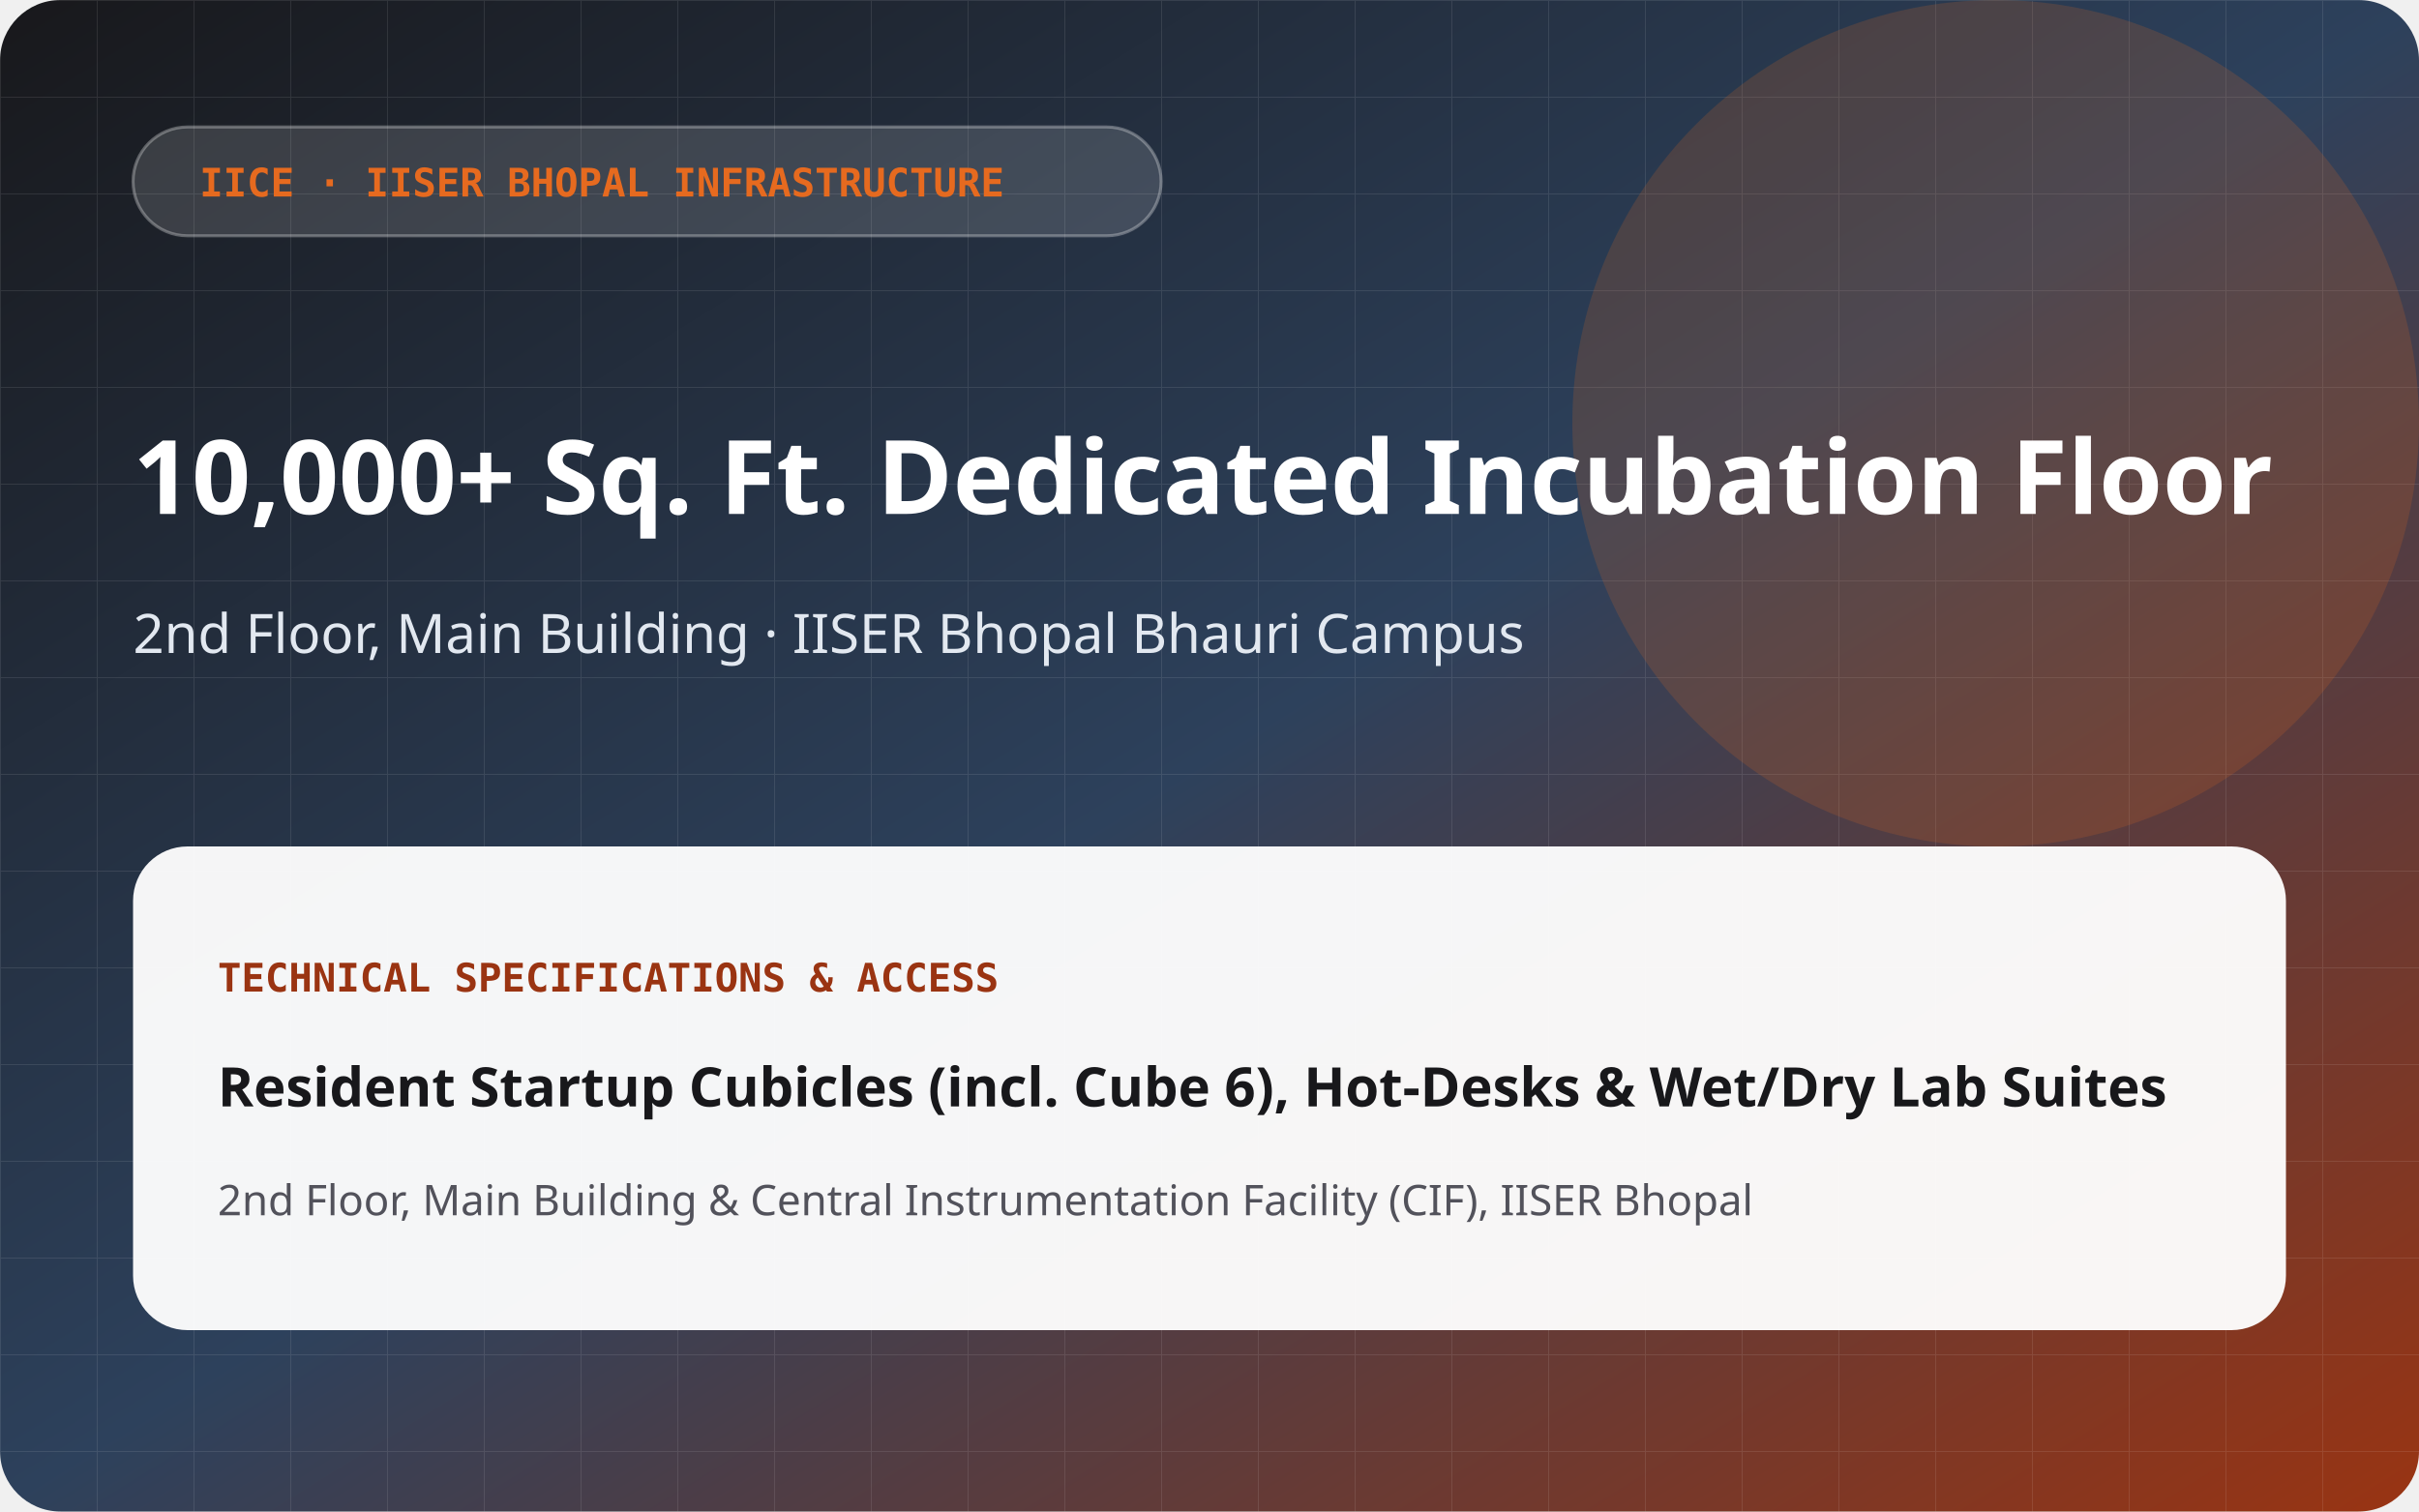
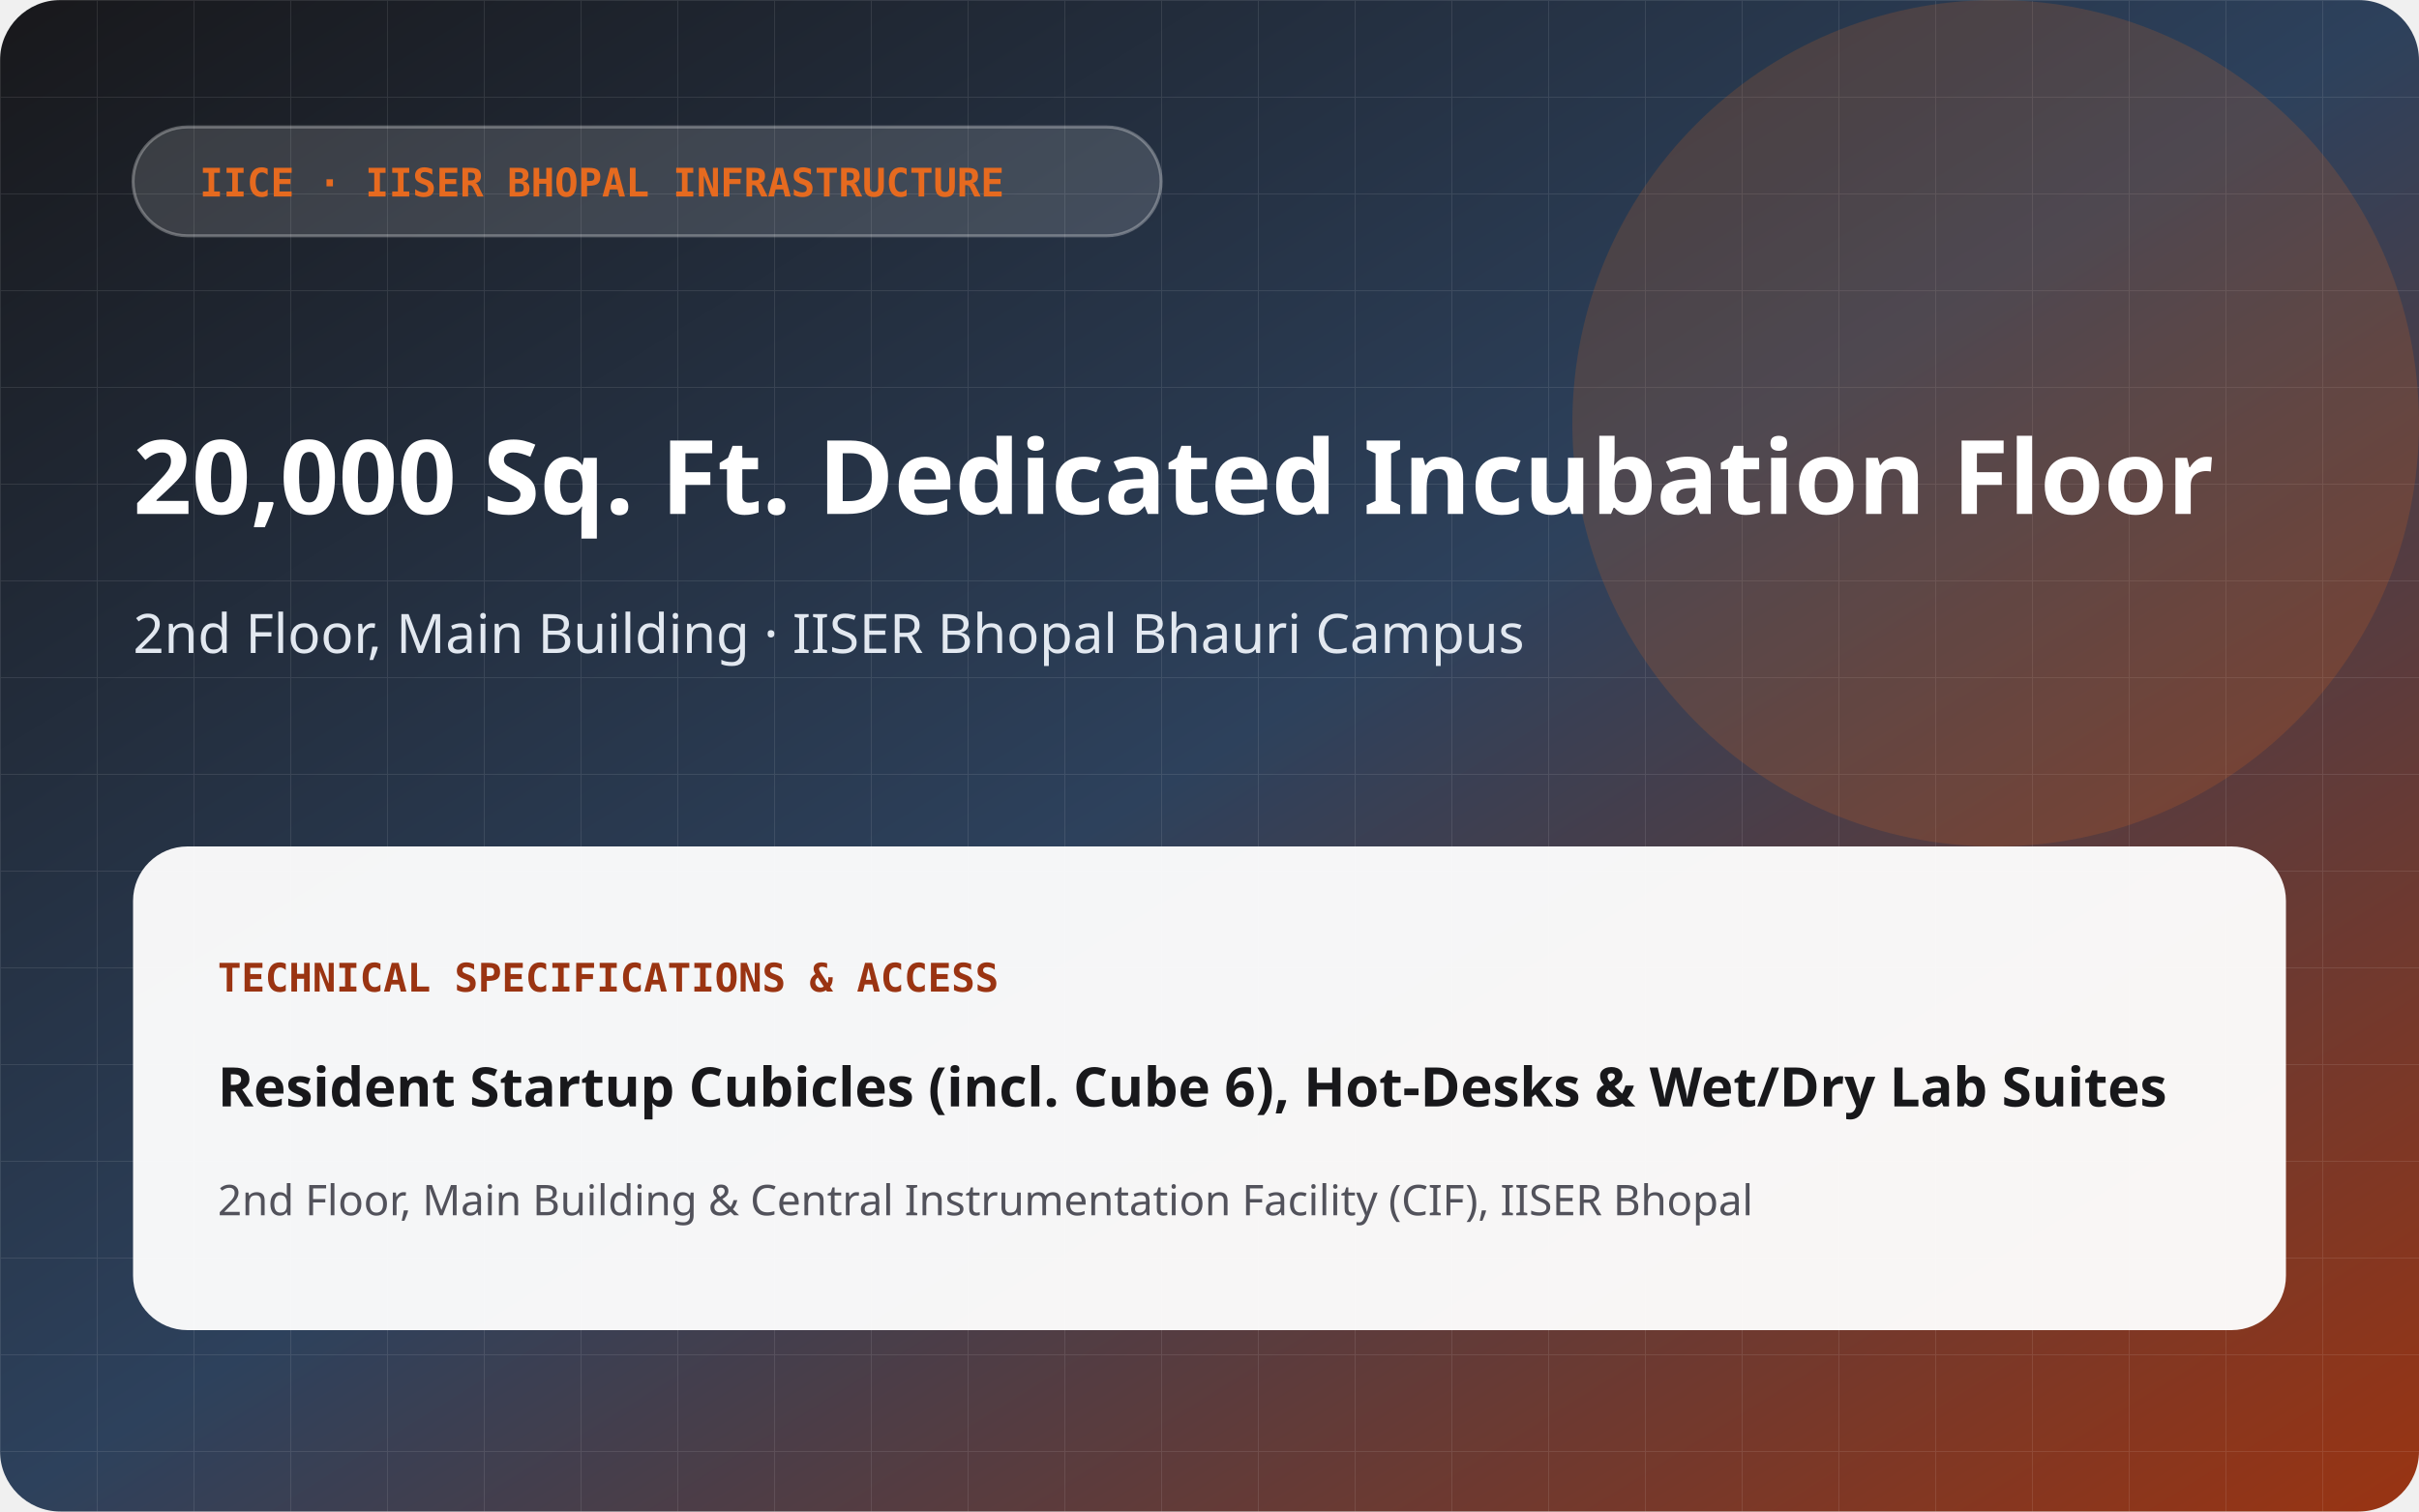
<svg xmlns="http://www.w3.org/2000/svg" viewBox="0 0 800 500" width="800" height="500">
  <defs>
    <linearGradient id="fbg" x1="0" y1="0" x2="1" y2="1">
      <stop offset="0%" stop-color="#18181b" />
      <stop offset="50%" stop-color="#2d415c" />
      <stop offset="100%" stop-color="var(--t-accent-text, #9a3412)" />
    </linearGradient>
    <pattern id="fgrid" width="32" height="32" patternUnits="userSpaceOnUse">
      <path d="M 32 0 L 0 0 0 32" fill="none" stroke="#ffffff" stroke-width="0.6" stroke-opacity="0.1" />
    </pattern>
  </defs>
  <rect width="800" height="500" rx="20" fill="url(#fbg)" />
  <rect width="800" height="500" rx="20" fill="url(#fgrid)" />
  <circle cx="660" cy="140" r="140" fill="var(--t-accent, #e66a1f)" fill-opacity="0.18" />
  <rect x="44" y="42" width="340" height="36" rx="18" fill="#ffffff" fill-opacity="0.14" stroke="#ffffff" stroke-opacity="0.3" />
  <text x="66" y="65" font-family="ui-monospace, monospace" font-size="13" font-weight="700" fill="var(--t-accent, #e66a1f)">IICE · IISER BHOPAL INFRASTRUCTURE</text>
-   <text x="44" y="170" font-family="'Plus Jakarta Sans', system-ui, sans-serif" font-size="34" font-weight="800" fill="#ffffff">10,000+ Sq. Ft. Dedicated Incubation Floor</text>
+   <text x="44" y="170" font-family="'Plus Jakarta Sans', system-ui, sans-serif" font-size="34" font-weight="800" fill="#ffffff">20,000 Sq. Ft. Dedicated Incubation Floor</text>
  <text x="44" y="216" font-family="'Plus Jakarta Sans', system-ui, sans-serif" font-size="18" font-weight="500" fill="#e2e8f0">2nd Floor, Main Building · IISER Bhopal Bhauri Campus</text>
  <rect x="44" y="280" width="712" height="160" rx="18" fill="#ffffff" fill-opacity="0.95" />
  <text x="72" y="328" font-family="ui-monospace, monospace" font-size="13" font-weight="800" fill="var(--t-accent-text, #9a3412)">TECHNICAL SPECIFICATIONS &amp; ACCESS</text>
  <text x="72" y="366" font-family="'Plus Jakarta Sans', system-ui, sans-serif" font-size="18" font-weight="700" fill="#18181b">Resident Startup Cubicles (incl. Cube 6), Hot-Desks &amp; Wet/Dry Lab Suites</text>
  <text x="72" y="402" font-family="'Plus Jakarta Sans', system-ui, sans-serif" font-size="14" font-weight="500" fill="#52525b">2nd Floor, Main Building &amp; Central Instrumentation Facility (CIF), IISER Bhopal</text>
</svg>
